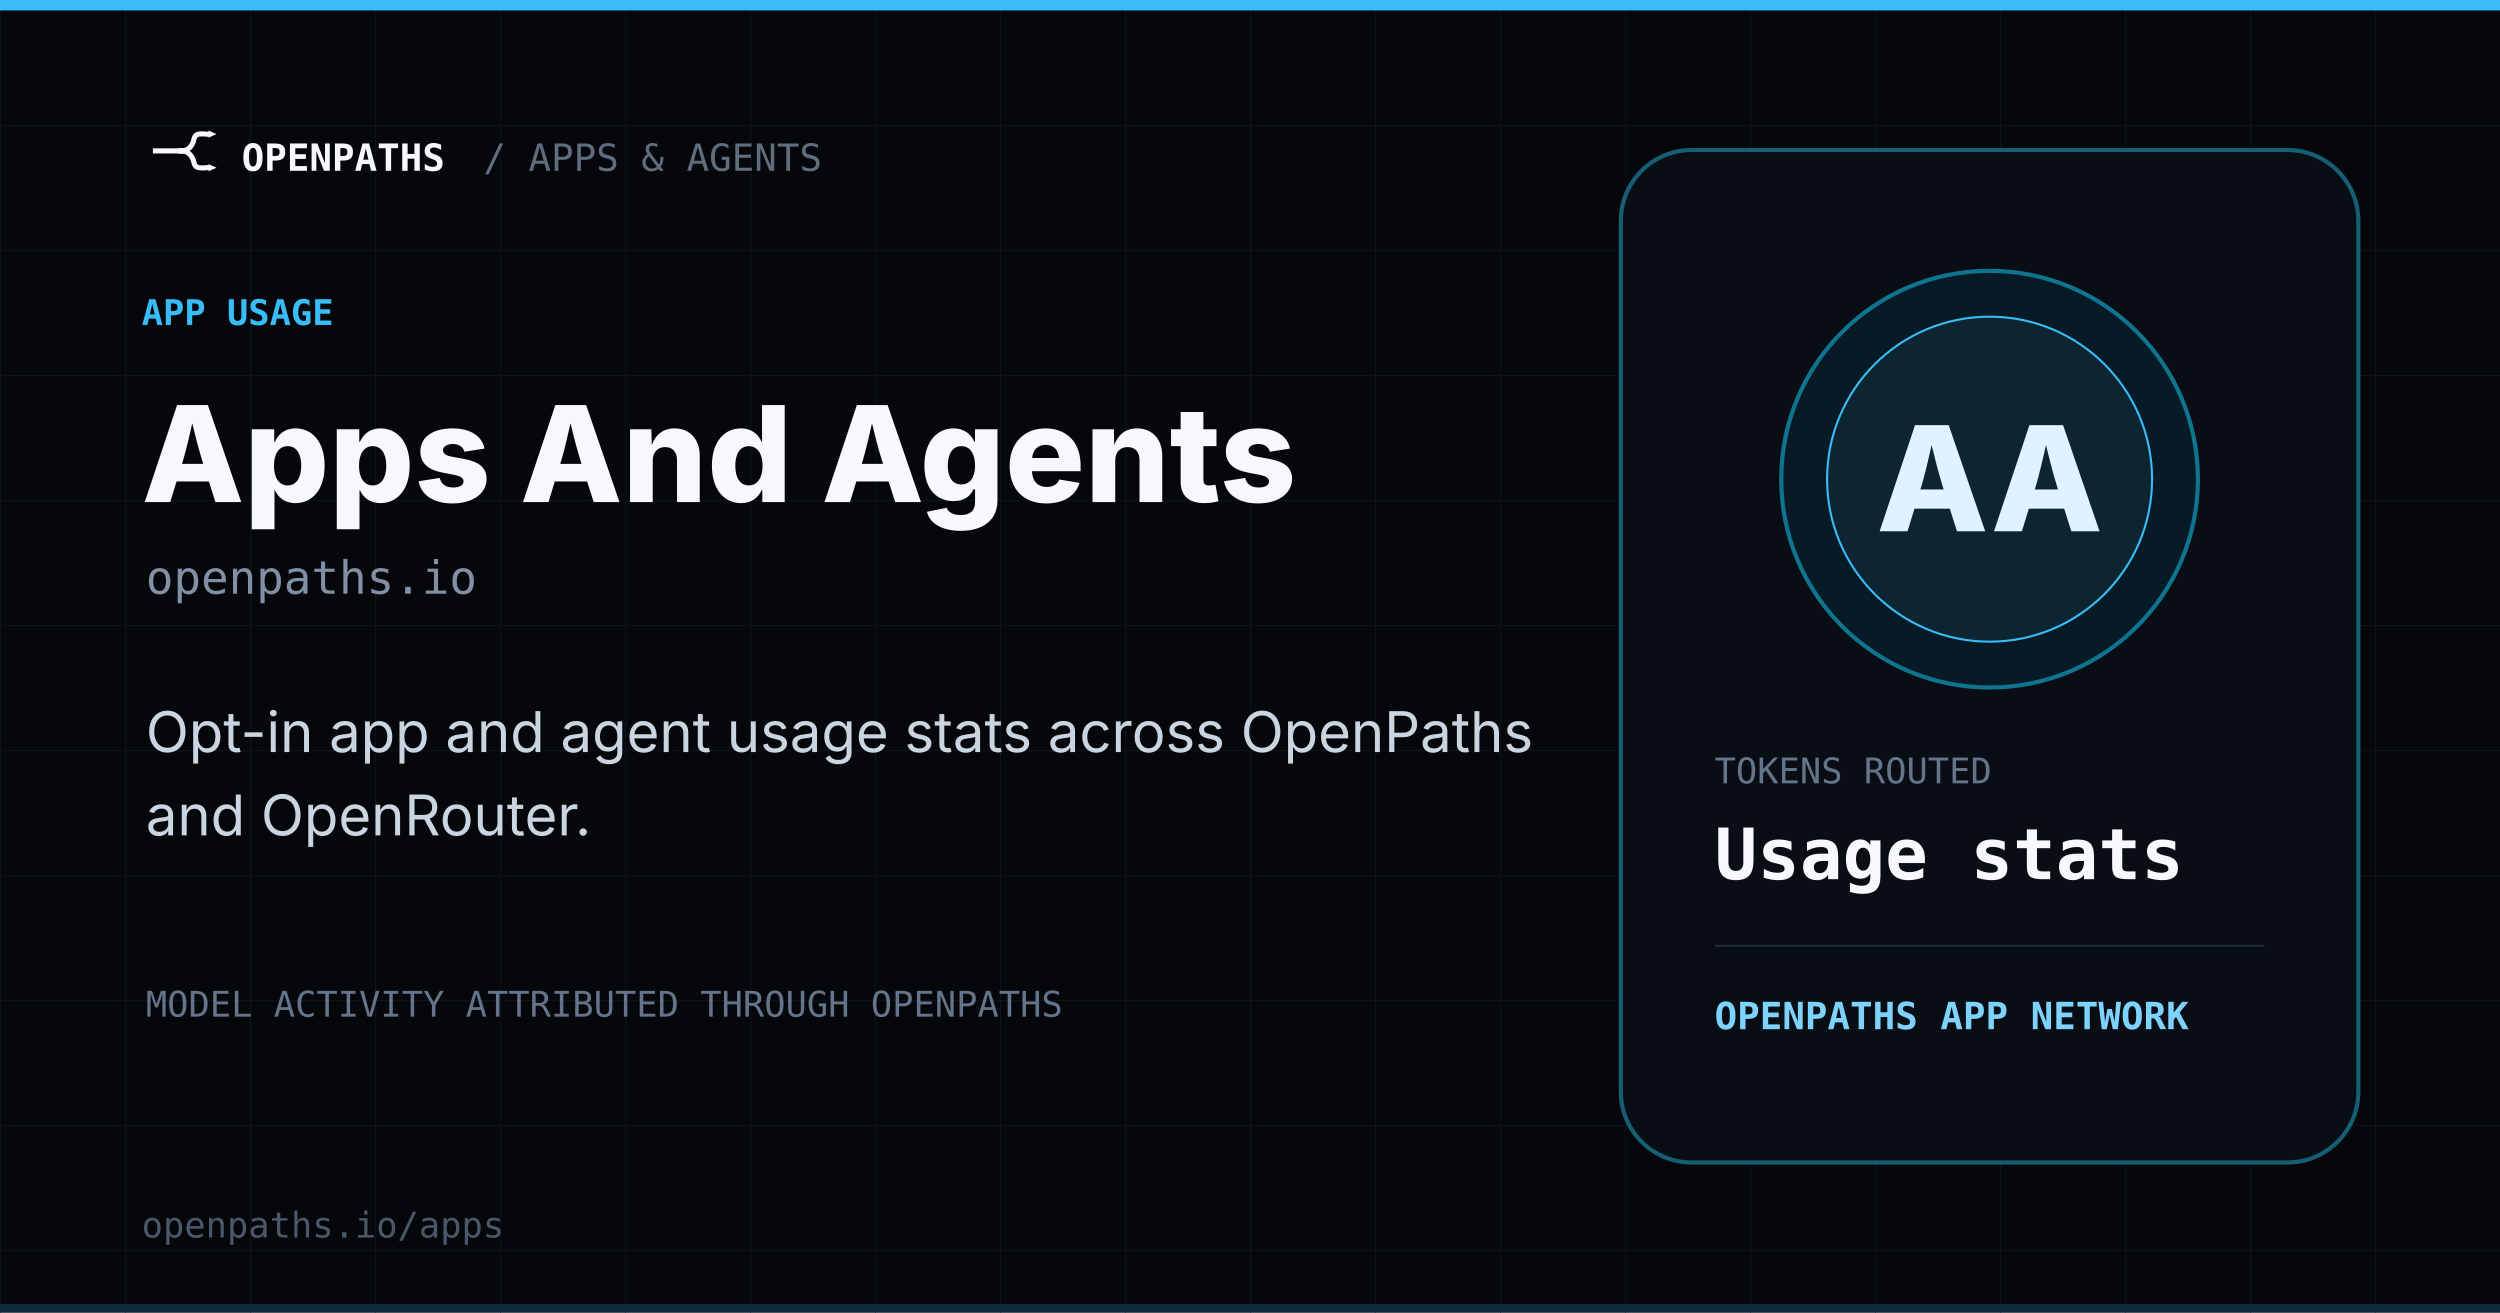
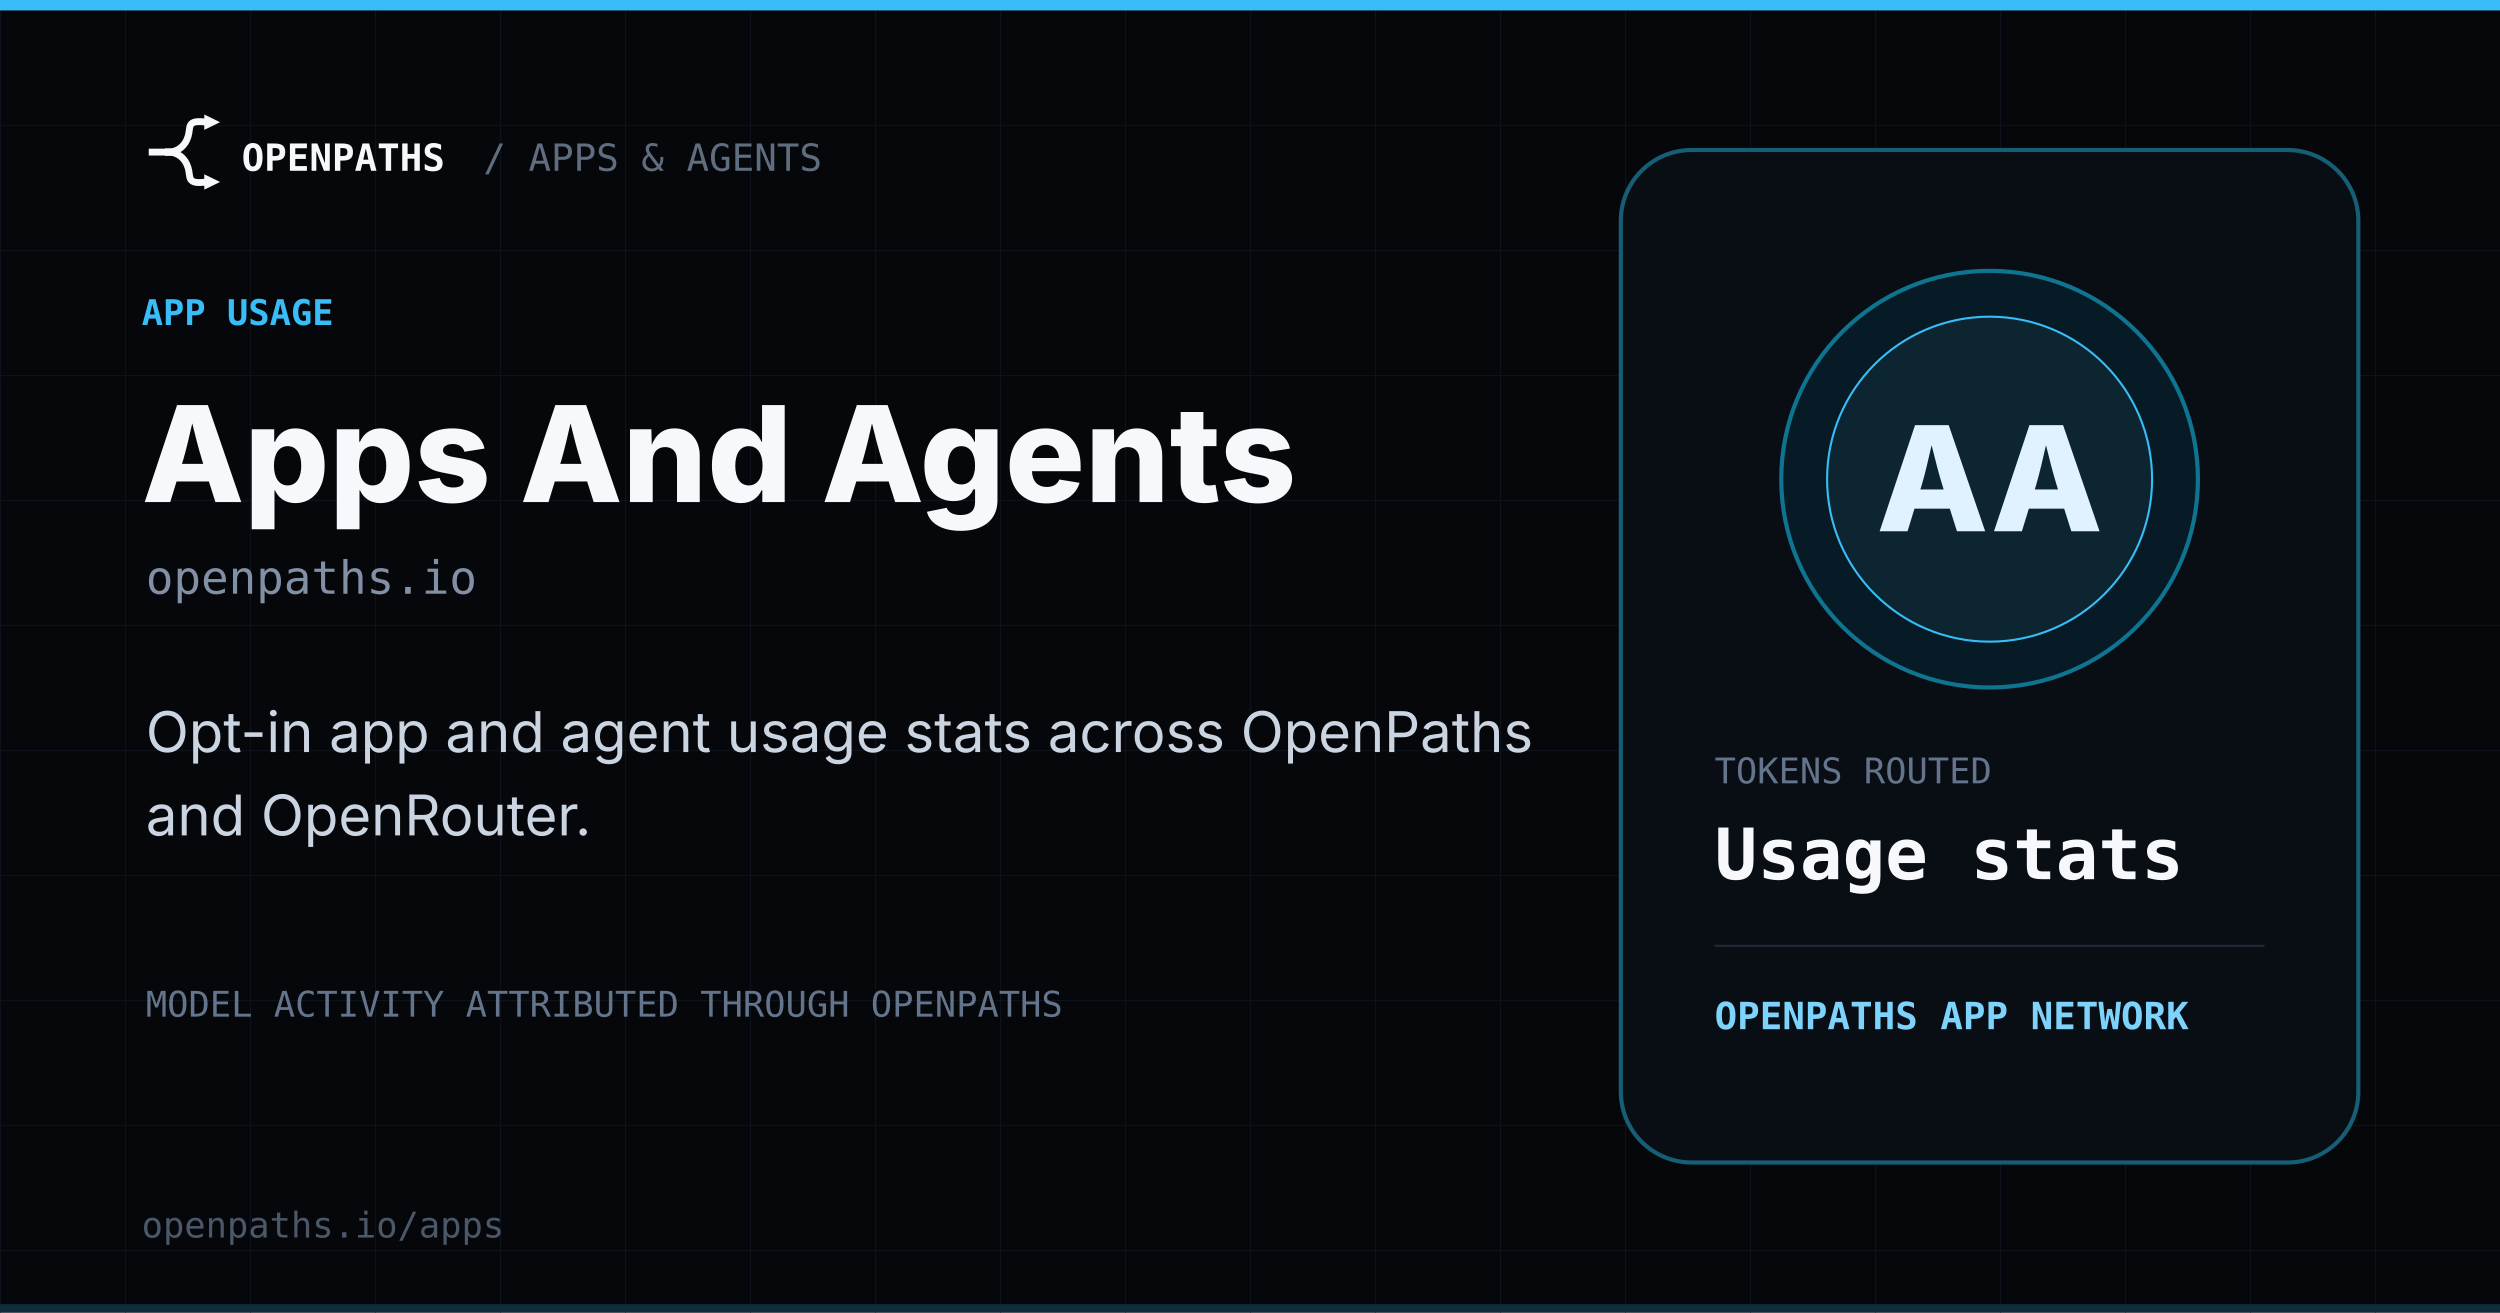
<svg xmlns="http://www.w3.org/2000/svg" width="1200" height="630" viewBox="0 0 1200 630">
  <defs>
    <pattern id="grid" width="60" height="60" patternUnits="userSpaceOnUse">
      <path d="M60 0H0V60" fill="none" stroke="#0d131c" />
    </pattern>
  </defs>
  <rect width="1200" height="630" fill="#05070b" />
  <rect width="1200" height="630" fill="url(#grid)" />
  <rect width="1200" height="5" fill="#38bdf8" />
  <rect y="626" width="1200" height="4" fill="#102c3a" />
-   <g transform="translate(68 54) scale(.072)">
+   <g transform="translate(68 54) scale(.0969388) translate(-120 -60)">
    <g transform="rotate(180 256 256)" fill="none" stroke="#f6f8fb" stroke-width="34" stroke-linecap="square" stroke-linejoin="round">
-       <path d="M420 256C360 256 316 256 250 256" />
-       <path d="M250 256C210 256 184 235 170 200C156 165 170 135 80 144" />
-       <path d="M250 256C210 256 184 277 170 312C156 347 170 377 80 368" />
+       <path d="M340 256C315 256 282 256 260 256" />
+       <path d="M260 256C214 256 176 226 162 178C148 132 172 94 70 108" />
+       <path d="M260 256C214 256 176 286 162 334C148 380 172 418 70 404" />
      <g fill="#f6f8fb" stroke="none">
-         <path d="M13 144l54 24v-48z" />
-         <path d="M13 368l54 24v-48z" />
+         <path d="M4 108l78 38V70z" />
+         <path d="M4 404l78 38v-76z" />
      </g>
    </g>
  </g>
  <text x="116" y="82" fill="#f6f8fb" font-family="ui-monospace, SFMono-Regular, Menlo, monospace" font-size="18" font-weight="700">OPENPATHS</text>
  <text x="232" y="82" fill="#606d7e" font-family="ui-monospace, SFMono-Regular, Menlo, monospace" font-size="18">/  APPS &amp; AGENTS</text>
  <text x="68" y="156" fill="#38bdf8" font-family="ui-monospace, SFMono-Regular, Menlo, monospace" font-size="17" font-weight="700">APP USAGE</text>
  <text x="68" y="241" fill="#f6f8fb" font-family="Inter, ui-sans-serif, system-ui, sans-serif" font-size="64" font-weight="800">Apps And Agents</text>
  <text x="70" y="285" fill="#8190a4" font-family="ui-monospace, SFMono-Regular, Menlo, monospace" font-size="22">openpaths.io</text>
  <text x="70" y="361" fill="#cbd5e1" font-family="Inter, ui-sans-serif, system-ui, sans-serif" font-size="27">Opt-in app and agent usage stats across OpenPaths</text>
  <text x="70" y="401" fill="#cbd5e1" font-family="Inter, ui-sans-serif, system-ui, sans-serif" font-size="27">and OpenRouter.</text>
  <text x="70" y="488" fill="#64748b" font-family="ui-monospace, SFMono-Regular, Menlo, monospace" font-size="17">MODEL ACTIVITY ATTRIBUTED THROUGH OPENPATHS</text>
  <rect x="778" y="72" width="354" height="486" rx="34" fill="#090d14" stroke="#155e75" stroke-width="2" />
  <circle cx="955" cy="230" r="100" fill="#071b26" stroke="#0e7490" stroke-width="2" />
  <circle cx="955" cy="230" r="78" fill="#0c2531" stroke="#38bdf8" />
  <text x="955" y="255" text-anchor="middle" fill="#e0f2fe" font-family="Inter, ui-sans-serif, system-ui, sans-serif" font-size="70" font-weight="800">AA</text>
  <text x="823" y="376" fill="#64748b" font-family="ui-monospace, SFMono-Regular, Menlo, monospace" font-size="17">TOKENS ROUTED</text>
  <text x="823" y="422" fill="#f6f8fb" font-family="ui-monospace, SFMono-Regular, Menlo, monospace" font-size="34" font-weight="800">Usage stats</text>
  <line x1="823" y1="454" x2="1087" y2="454" stroke="#1f2937" />
  <text x="823" y="494" fill="#7dd3fc" font-family="ui-monospace, SFMono-Regular, Menlo, monospace" font-size="18" font-weight="700">OPENPATHS APP NETWORK</text>
  <text x="68" y="594" fill="#4b5869" font-family="ui-monospace, SFMono-Regular, Menlo, monospace" font-size="17">openpaths.io/apps</text>
</svg>
